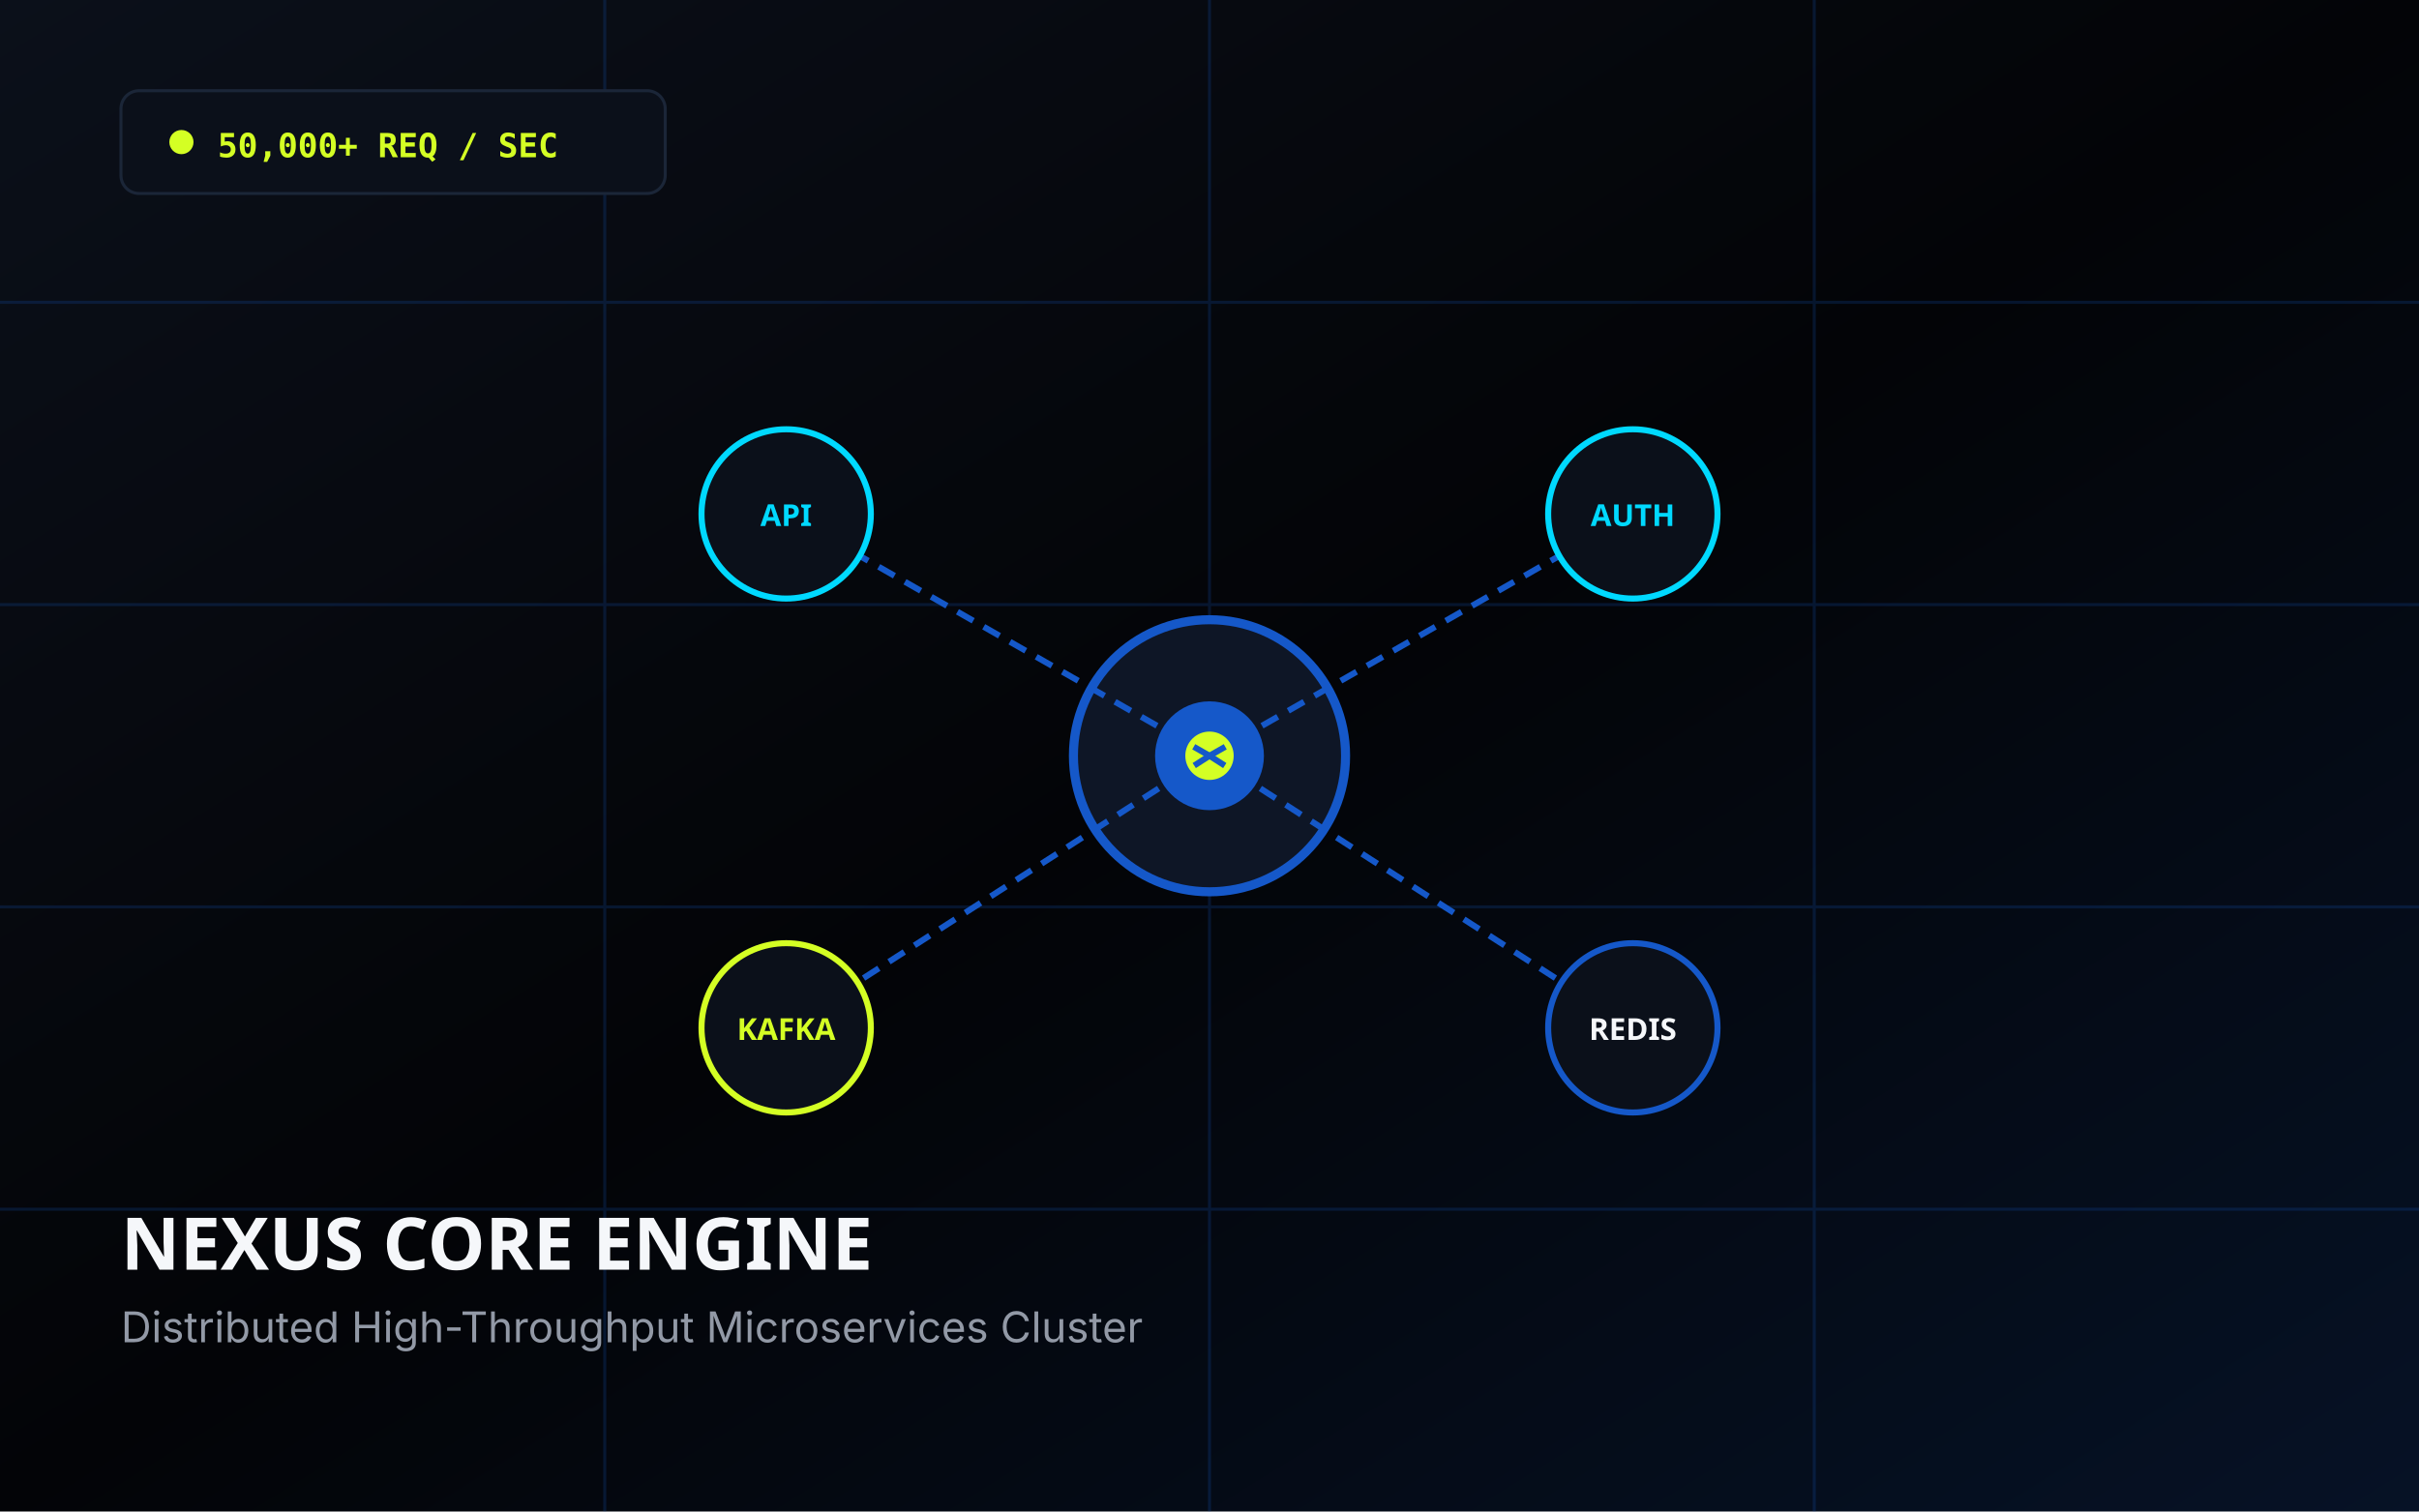
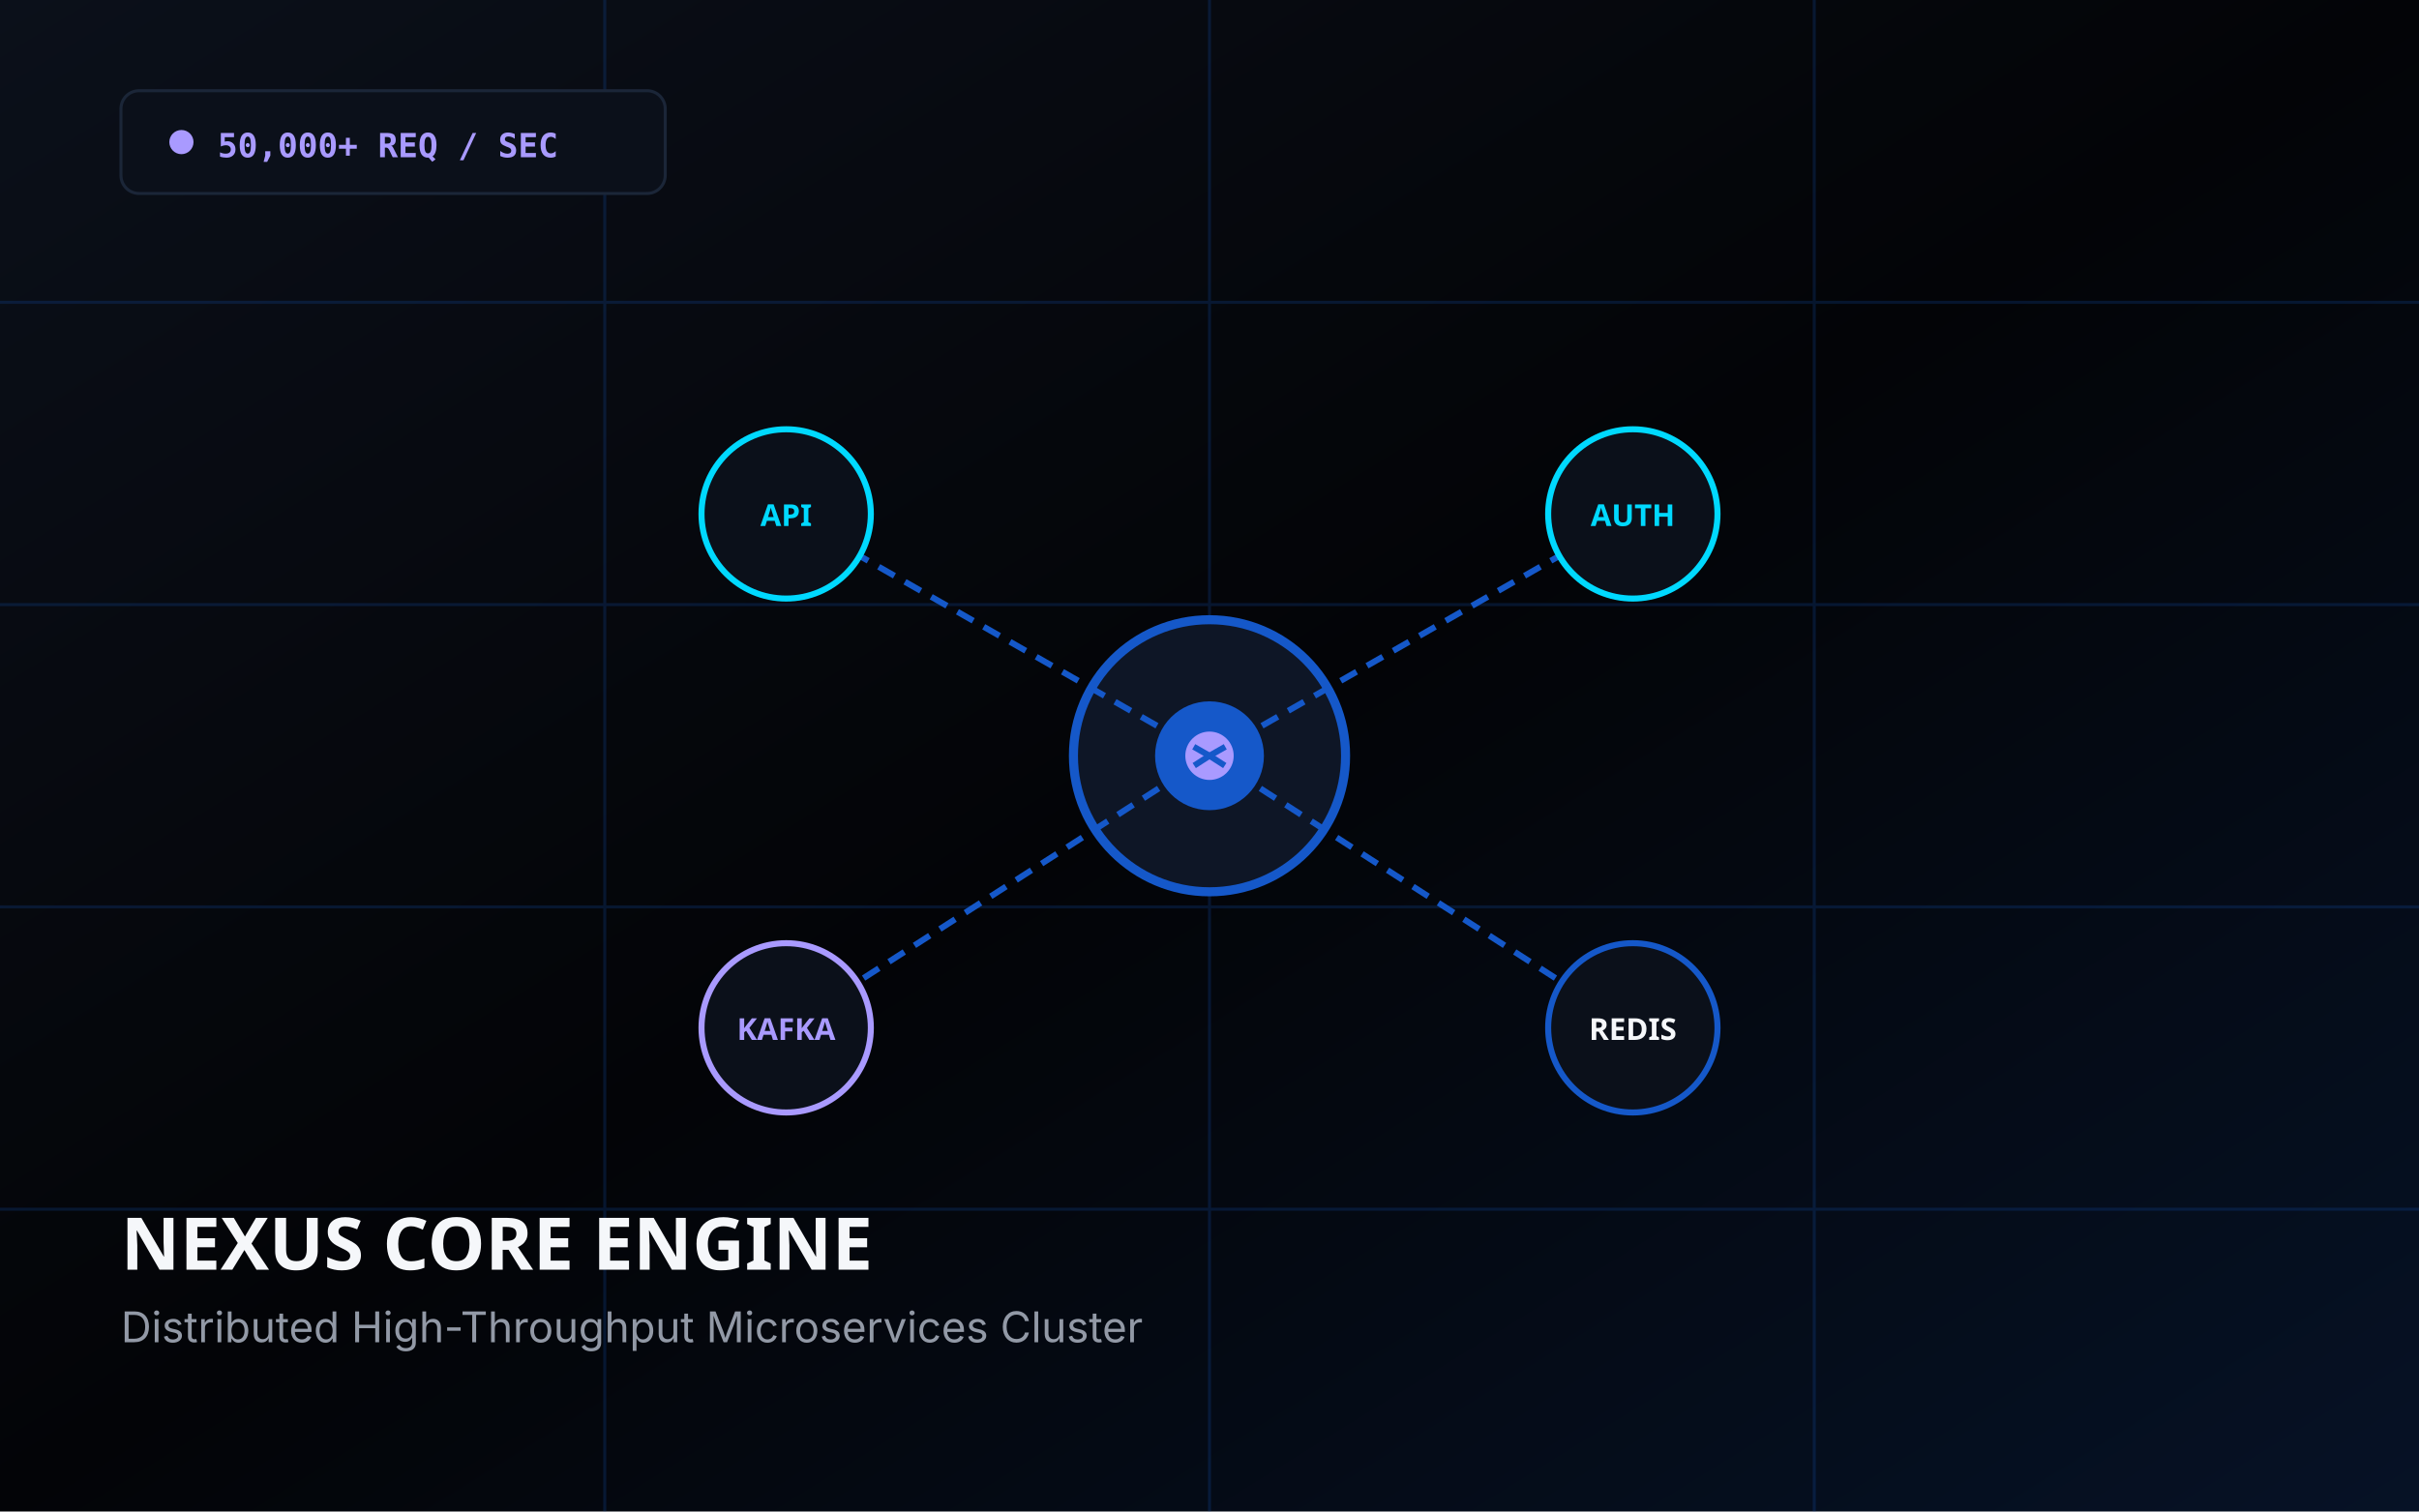
<svg xmlns="http://www.w3.org/2000/svg" viewBox="0 0 800 500" fill="none">
  <defs>
    <linearGradient id="bgNexus" x1="0%" y1="0%" x2="100%" y2="100%">
      <stop offset="0%" stop-color="#0B101A" />
      <stop offset="50%" stop-color="#030407" />
      <stop offset="100%" stop-color="#061226" />
    </linearGradient>
    <linearGradient id="glowBlue" x1="0%" y1="0%" x2="100%" y2="100%">
      <stop offset="0%" stop-color="#00D9FF" />
      <stop offset="100%" stop-color="#1558C9" />
    </linearGradient>
  </defs>
  <rect width="800" height="500" fill="url(#bgNexus)" />
  <g opacity="0.2" stroke="#1558C9" stroke-width="1">
    <line x1="0" y1="100" x2="800" y2="100" />
    <line x1="0" y1="200" x2="800" y2="200" />
    <line x1="0" y1="300" x2="800" y2="300" />
    <line x1="0" y1="400" x2="800" y2="400" />
    <line x1="200" y1="0" x2="200" y2="500" />
    <line x1="400" y1="0" x2="400" y2="500" />
    <line x1="600" y1="0" x2="600" y2="500" />
  </g>
  <g transform="translate(100, 60)">
    <circle cx="300" cy="190" r="45" fill="#0E1626" stroke="#1558C9" stroke-width="3" />
    <circle cx="300" cy="190" r="18" fill="#1558C9" />
-     <circle cx="300" cy="190" r="8" fill="#D4FF24" />
+     <circle cx="300" cy="190" r="8" fill="#A99AFF" />
    <line x1="300" y1="190" x2="160" y2="110" stroke="#1558C9" stroke-width="2" stroke-dasharray="6 4" />
    <circle cx="160" cy="110" r="28" fill="#0B101A" stroke="#00D9FF" stroke-width="2" />
    <text x="160" y="114" fill="#00D9FF" font-family="'Space Grotesk', sans-serif" font-size="10" font-weight="700" text-anchor="middle">API</text>
    <line x1="300" y1="190" x2="440" y2="110" stroke="#1558C9" stroke-width="2" stroke-dasharray="6 4" />
    <circle cx="440" cy="110" r="28" fill="#0B101A" stroke="#00D9FF" stroke-width="2" />
    <text x="440" y="114" fill="#00D9FF" font-family="'Space Grotesk', sans-serif" font-size="10" font-weight="700" text-anchor="middle">AUTH</text>
    <line x1="300" y1="190" x2="160" y2="280" stroke="#1558C9" stroke-width="2" stroke-dasharray="6 4" />
-     <circle cx="160" cy="280" r="28" fill="#0B101A" stroke="#D4FF24" stroke-width="2" />
-     <text x="160" y="284" fill="#D4FF24" font-family="'Space Grotesk', sans-serif" font-size="10" font-weight="700" text-anchor="middle">KAFKA</text>
+     <circle cx="160" cy="280" r="28" fill="#0B101A" stroke="#A99AFF" stroke-width="2" />
+     <text x="160" y="284" fill="#A99AFF" font-family="'Space Grotesk', sans-serif" font-size="10" font-weight="700" text-anchor="middle">KAFKA</text>
    <line x1="300" y1="190" x2="440" y2="280" stroke="#1558C9" stroke-width="2" stroke-dasharray="6 4" />
    <circle cx="440" cy="280" r="28" fill="#0B101A" stroke="#1558C9" stroke-width="2" />
    <text x="440" y="284" fill="#F5F7FA" font-family="'Space Grotesk', sans-serif" font-size="10" font-weight="700" text-anchor="middle">REDIS</text>
  </g>
  <g transform="translate(40, 30)">
    <rect width="180" height="34" rx="6" fill="#0B101A" stroke="#1B2638" />
-     <circle cx="20" cy="17" r="4" fill="#D4FF24" />
-     <text x="32" y="22" fill="#D4FF24" font-family="monospace" font-size="11" font-weight="600">50,000+ REQ / SEC</text>
+     <circle cx="20" cy="17" r="4" fill="#A99AFF" />
+     <text x="32" y="22" fill="#A99AFF" font-family="monospace" font-size="11" font-weight="600">50,000+ REQ / SEC</text>
  </g>
  <g transform="translate(40, 420)">
    <text x="0" y="0" fill="#F5F7FA" font-family="'Space Grotesk', sans-serif" font-size="24" font-weight="700">NEXUS CORE ENGINE</text>
    <text x="0" y="24" fill="#9299A6" font-family="'Inter', sans-serif" font-size="14">Distributed High-Throughput Microservices Cluster</text>
  </g>
</svg>
